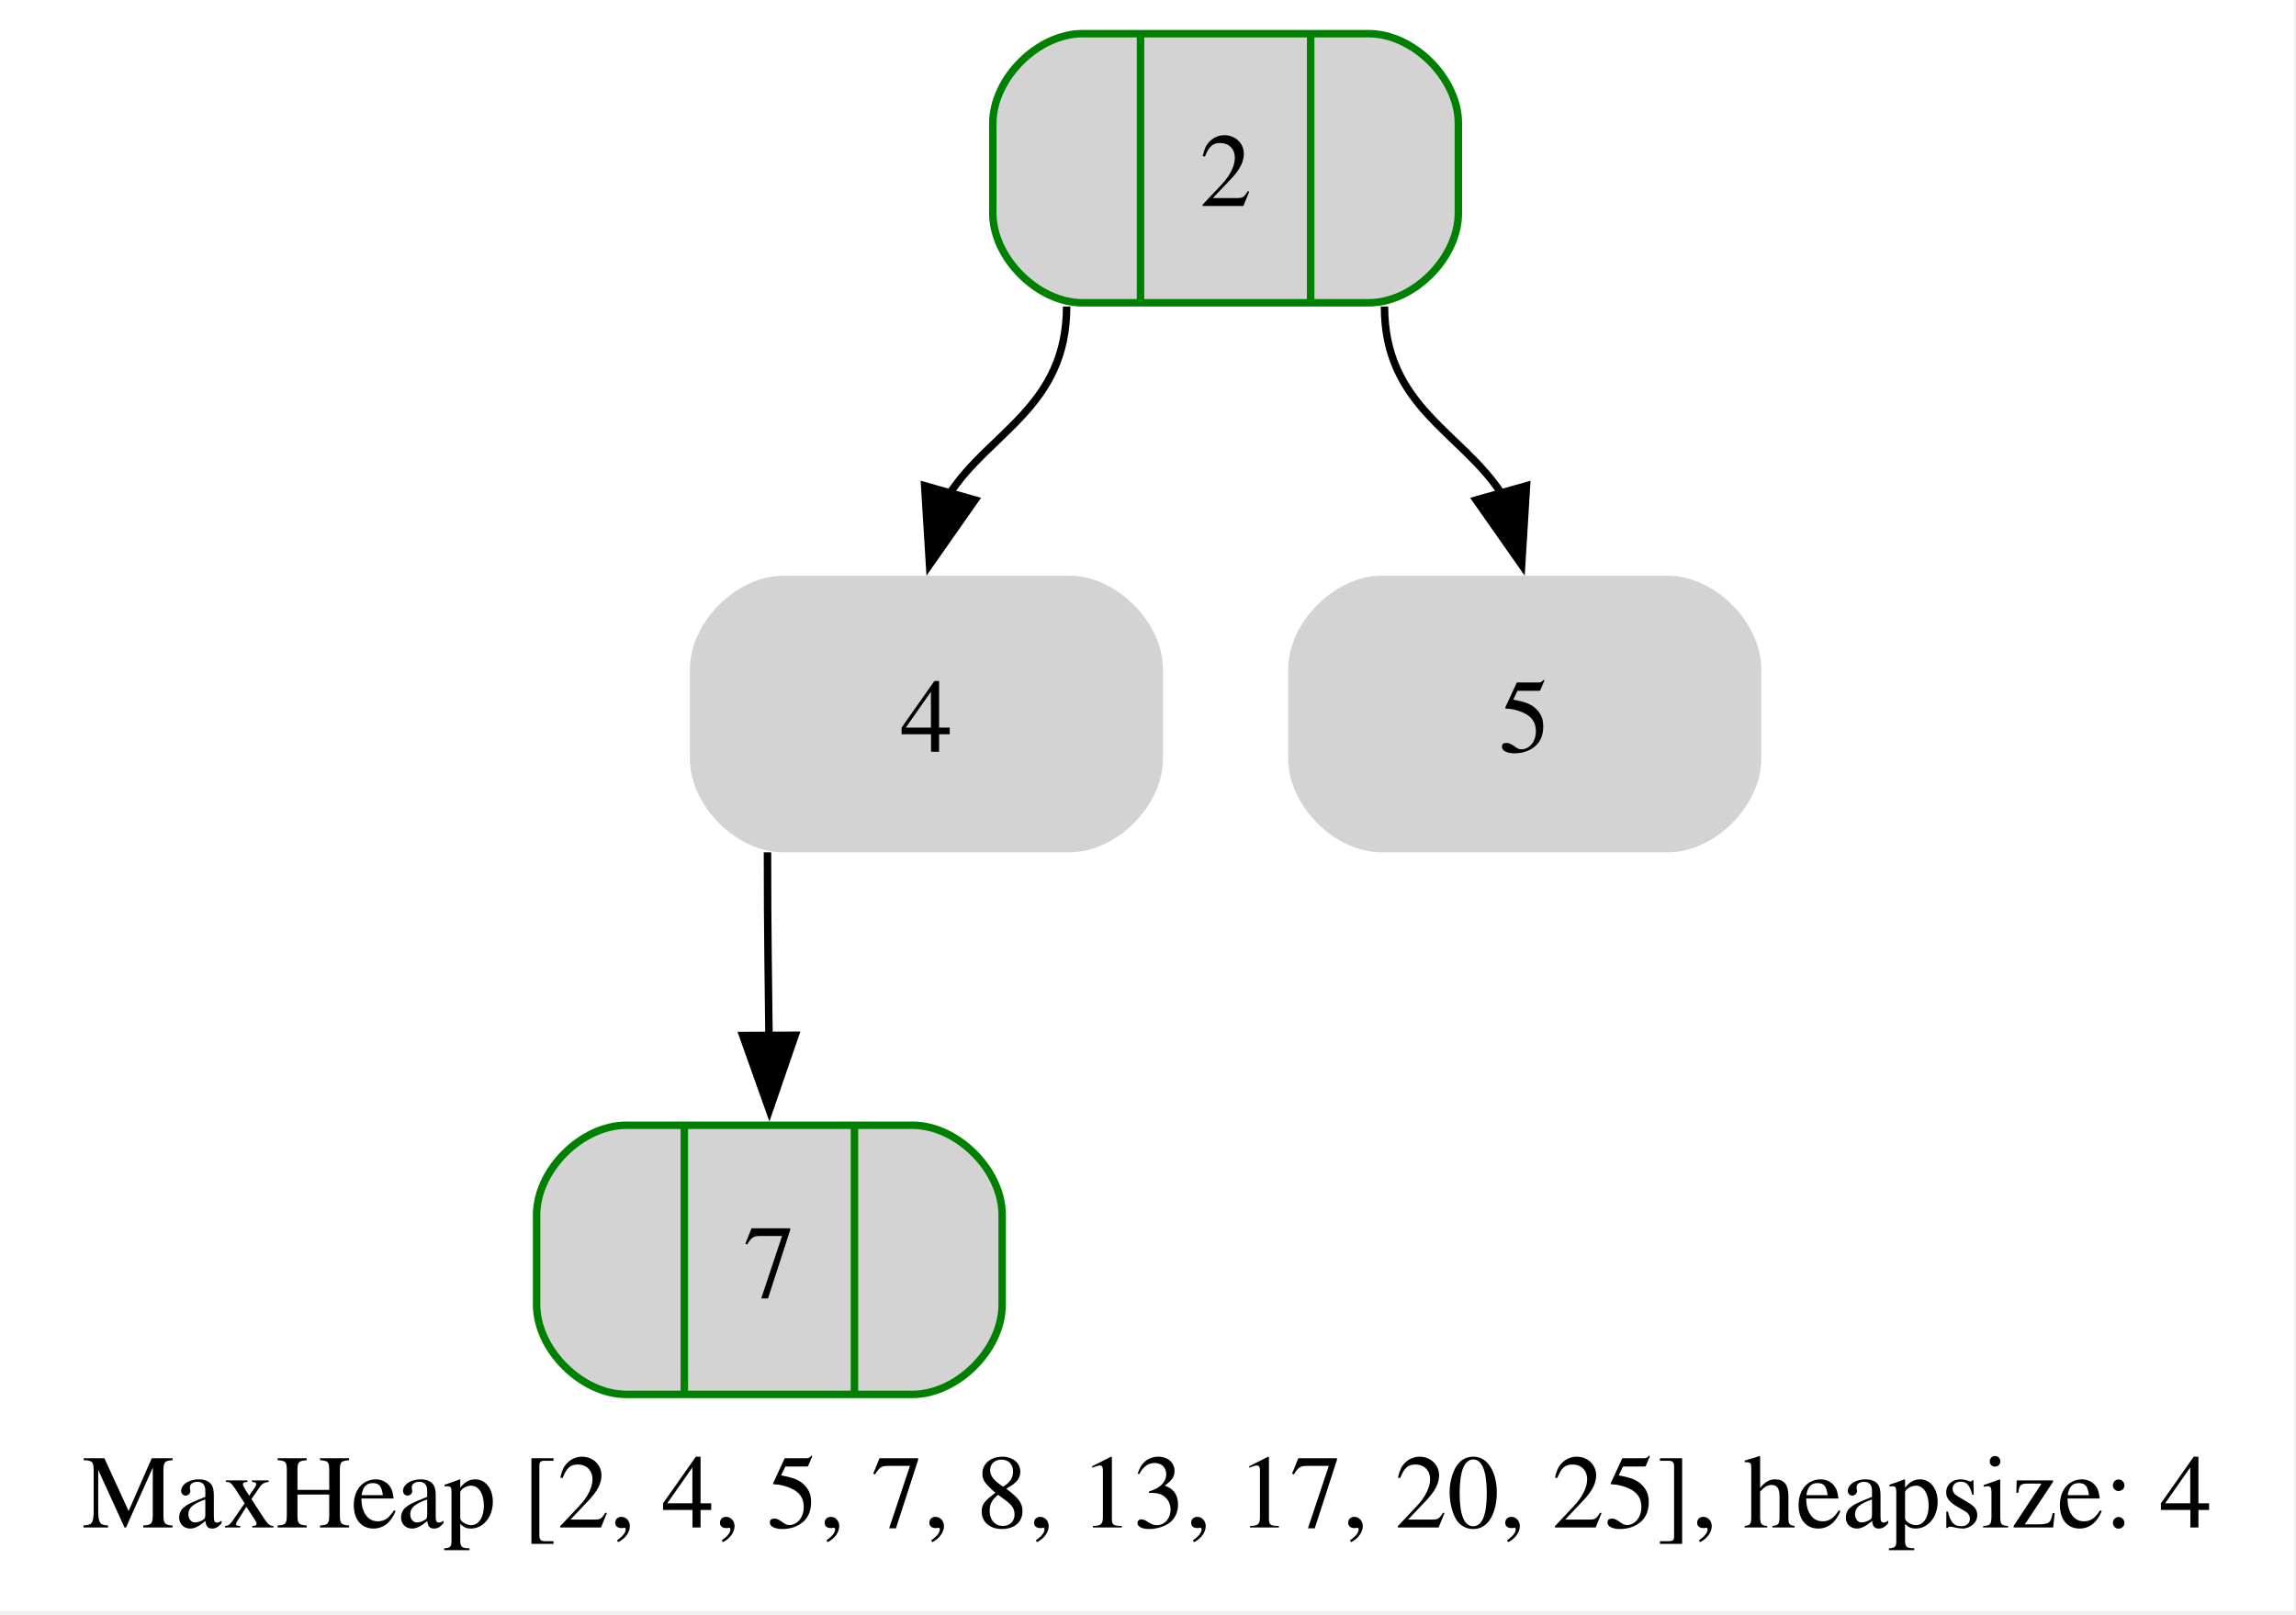
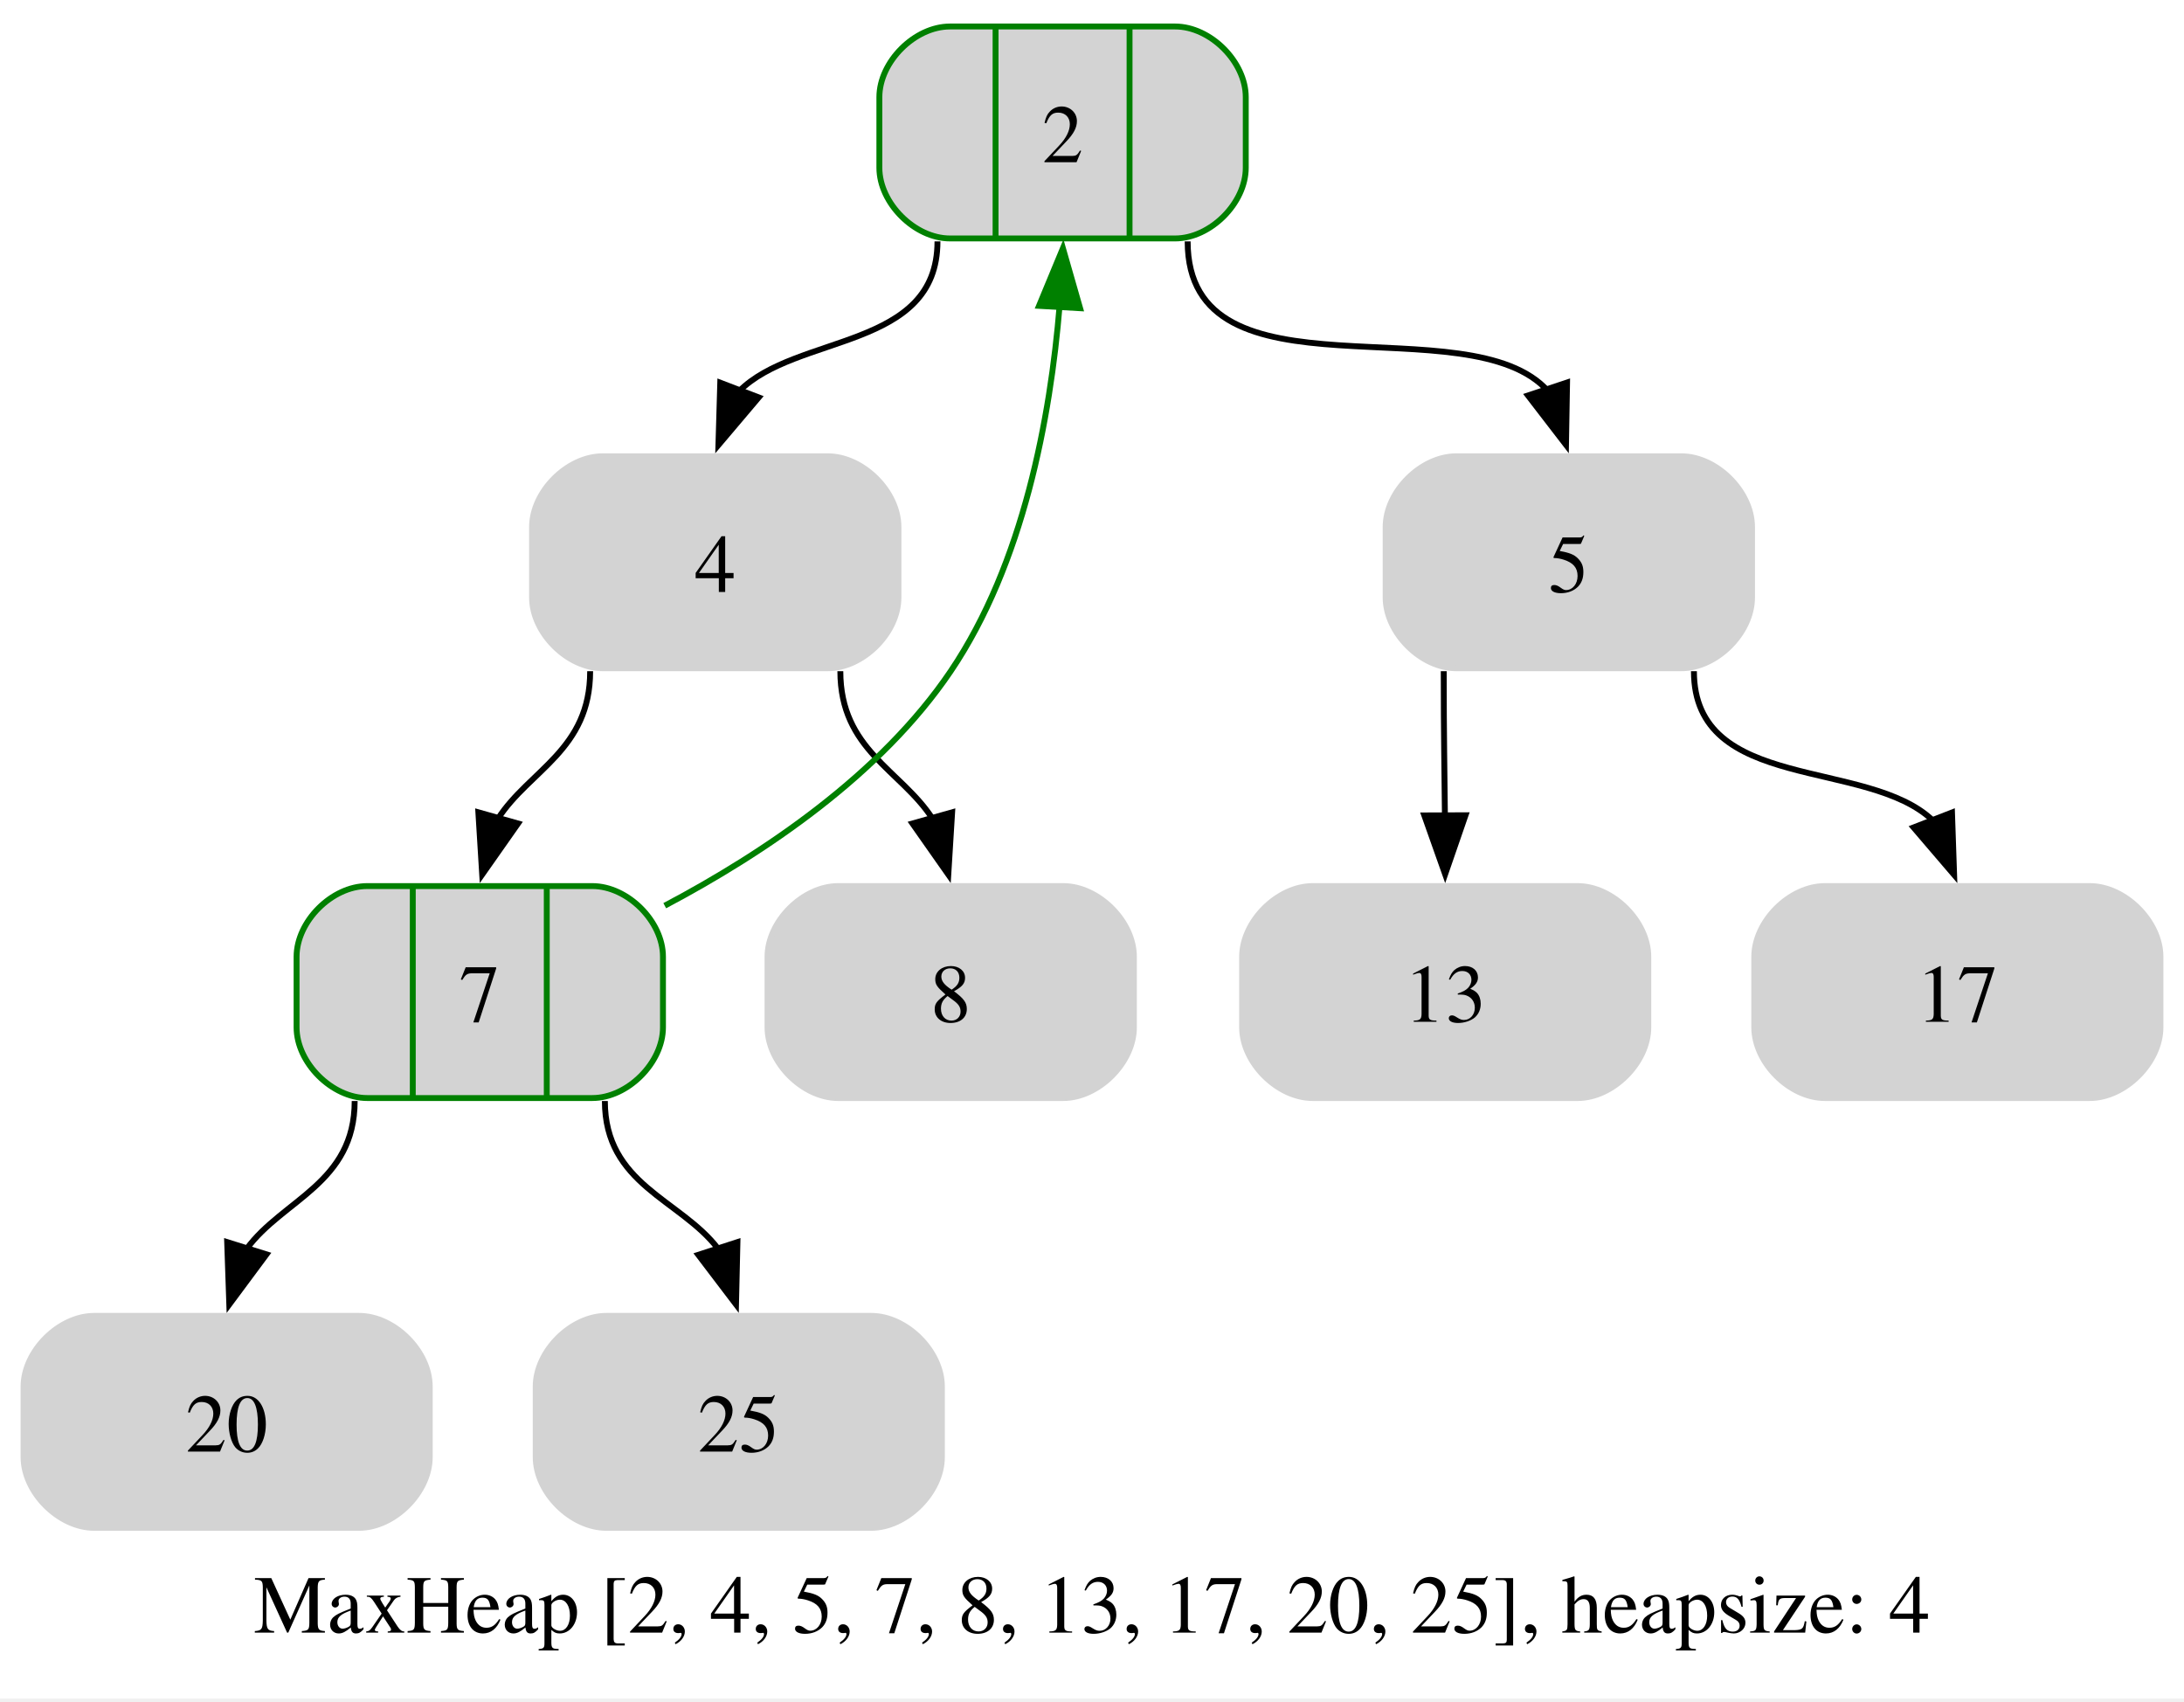
- <svg xmlns="http://www.w3.org/2000/svg" width="307pt" height="216pt" viewBox="0.00 0.00 307.00 216.00">
-   <g id="graph0" class="graph" transform="scale(1 1) rotate(0) translate(4 211.5)">
-     <polygon fill="white" stroke="none" points="-4,4 -4,-211.5 302.75,-211.5 302.75,4 -4,4" />
-     <text xml:space="preserve" text-anchor="middle" x="149.38" y="-7.2" font-family="Times,serif" font-size="14.00">MaxHeap [2, 4, 5, 7, 8, 13, 17, 20, 25], heapsize: 4</text>
+ <svg xmlns="http://www.w3.org/2000/svg" width="371pt" height="289pt" viewBox="0.00 0.00 371.00 289.00">
+   <g id="graph0" class="graph" transform="scale(1 1) rotate(0) translate(4 284.5)">
+     <polygon fill="white" stroke="none" points="-4,4 -4,-284.5 367,-284.5 367,4 -4,4" />
+     <text xml:space="preserve" text-anchor="middle" x="181.5" y="-7.2" font-family="Times,serif" font-size="14.00">MaxHeap [2, 4, 5, 7, 8, 13, 17, 20, 25], heapsize: 4</text>
    <g id="node1" class="node">
-       <path fill="lightgray" stroke="green" d="M140.75,-171C140.75,-171 179,-171 179,-171 185,-171 191,-177 191,-183 191,-183 191,-195 191,-195 191,-201 185,-207 179,-207 179,-207 140.75,-207 140.75,-207 134.75,-207 128.75,-201 128.75,-195 128.75,-195 128.75,-183 128.75,-183 128.75,-177 134.75,-171 140.75,-171" />
-       <text xml:space="preserve" text-anchor="middle" x="138.62" y="-183.95" font-family="Times,serif" font-size="14.00"> </text>
-       <polyline fill="none" stroke="green" points="148.5,-171 148.5,-207" />
-       <text xml:space="preserve" text-anchor="middle" x="159.88" y="-183.95" font-family="Times,serif" font-size="14.00">2</text>
-       <polyline fill="none" stroke="green" points="171.25,-171 171.25,-207" />
-       <text xml:space="preserve" text-anchor="middle" x="181.12" y="-183.95" font-family="Times,serif" font-size="14.00"> </text>
+       <path fill="lightgray" stroke="green" d="M157.38,-244C157.38,-244 195.62,-244 195.62,-244 201.62,-244 207.62,-250 207.62,-256 207.62,-256 207.62,-268 207.62,-268 207.62,-274 201.62,-280 195.62,-280 195.62,-280 157.38,-280 157.38,-280 151.38,-280 145.38,-274 145.38,-268 145.38,-268 145.38,-256 145.38,-256 145.38,-250 151.38,-244 157.38,-244" />
+       <text xml:space="preserve" text-anchor="middle" x="155.25" y="-256.95" font-family="Times,serif" font-size="14.00"> </text>
+       <polyline fill="none" stroke="green" points="165.12,-244 165.12,-280" />
+       <text xml:space="preserve" text-anchor="middle" x="176.5" y="-256.95" font-family="Times,serif" font-size="14.00">2</text>
+       <polyline fill="none" stroke="green" points="187.88,-244 187.88,-280" />
+       <text xml:space="preserve" text-anchor="middle" x="197.75" y="-256.95" font-family="Times,serif" font-size="14.00"> </text>
    </g>
    <g id="node2" class="node">
-       <path fill="lightgray" stroke="lightgray" d="M100.75,-98C100.75,-98 139,-98 139,-98 145,-98 151,-104 151,-110 151,-110 151,-122 151,-122 151,-128 145,-134 139,-134 139,-134 100.75,-134 100.75,-134 94.75,-134 88.75,-128 88.75,-122 88.75,-122 88.75,-110 88.75,-110 88.75,-104 94.75,-98 100.75,-98" />
-       <text xml:space="preserve" text-anchor="middle" x="98.62" y="-110.95" font-family="Times,serif" font-size="14.00"> </text>
-       <polyline fill="none" stroke="lightgray" points="108.5,-98 108.5,-134" />
-       <text xml:space="preserve" text-anchor="middle" x="119.88" y="-110.95" font-family="Times,serif" font-size="14.00">4</text>
-       <polyline fill="none" stroke="lightgray" points="131.25,-98 131.25,-134" />
-       <text xml:space="preserve" text-anchor="middle" x="141.12" y="-110.95" font-family="Times,serif" font-size="14.00"> </text>
+       <path fill="lightgray" stroke="lightgray" d="M98.38,-171C98.38,-171 136.62,-171 136.62,-171 142.62,-171 148.62,-177 148.62,-183 148.62,-183 148.62,-195 148.62,-195 148.62,-201 142.62,-207 136.62,-207 136.62,-207 98.38,-207 98.38,-207 92.38,-207 86.38,-201 86.38,-195 86.38,-195 86.38,-183 86.38,-183 86.38,-177 92.38,-171 98.38,-171" />
+       <text xml:space="preserve" text-anchor="middle" x="96.25" y="-183.95" font-family="Times,serif" font-size="14.00"> </text>
+       <polyline fill="none" stroke="lightgray" points="106.12,-171 106.12,-207" />
+       <text xml:space="preserve" text-anchor="middle" x="117.5" y="-183.95" font-family="Times,serif" font-size="14.00">4</text>
+       <polyline fill="none" stroke="lightgray" points="128.88,-171 128.88,-207" />
+       <text xml:space="preserve" text-anchor="middle" x="138.75" y="-183.95" font-family="Times,serif" font-size="14.00"> </text>
    </g>
    <g id="edge1" class="edge">
-       <path fill="none" stroke="black" d="M138.62,-170.5C138.62,-157.11 128.3,-153.7 122.97,-145.46" />
-       <polygon fill="black" stroke="black" points="126.37,-144.63 120.29,-135.96 119.64,-146.53 126.37,-144.63" />
+       <path fill="none" stroke="black" d="M155.25,-243.5C155.25,-225.03 131.28,-227.86 121.54,-218.04" />
+       <polygon fill="black" stroke="black" points="124.89,-217 118.04,-208.91 118.35,-219.5 124.89,-217" />
    </g>
    <g id="node3" class="node">
-       <path fill="lightgray" stroke="lightgray" d="M180.75,-98C180.75,-98 219,-98 219,-98 225,-98 231,-104 231,-110 231,-110 231,-122 231,-122 231,-128 225,-134 219,-134 219,-134 180.75,-134 180.75,-134 174.75,-134 168.75,-128 168.75,-122 168.75,-122 168.75,-110 168.75,-110 168.75,-104 174.75,-98 180.75,-98" />
-       <text xml:space="preserve" text-anchor="middle" x="178.62" y="-110.95" font-family="Times,serif" font-size="14.00"> </text>
-       <polyline fill="none" stroke="lightgray" points="188.5,-98 188.5,-134" />
-       <text xml:space="preserve" text-anchor="middle" x="199.88" y="-110.95" font-family="Times,serif" font-size="14.00">5</text>
-       <polyline fill="none" stroke="lightgray" points="211.25,-98 211.25,-134" />
-       <text xml:space="preserve" text-anchor="middle" x="221.12" y="-110.95" font-family="Times,serif" font-size="14.00"> </text>
+       <path fill="lightgray" stroke="lightgray" d="M243.38,-171C243.38,-171 281.62,-171 281.62,-171 287.62,-171 293.62,-177 293.62,-183 293.62,-183 293.62,-195 293.62,-195 293.62,-201 287.62,-207 281.62,-207 281.62,-207 243.38,-207 243.38,-207 237.38,-207 231.38,-201 231.38,-195 231.38,-195 231.38,-183 231.38,-183 231.38,-177 237.38,-171 243.38,-171" />
+       <text xml:space="preserve" text-anchor="middle" x="241.25" y="-183.95" font-family="Times,serif" font-size="14.00"> </text>
+       <polyline fill="none" stroke="lightgray" points="251.12,-171 251.12,-207" />
+       <text xml:space="preserve" text-anchor="middle" x="262.5" y="-183.95" font-family="Times,serif" font-size="14.00">5</text>
+       <polyline fill="none" stroke="lightgray" points="273.88,-171 273.88,-207" />
+       <text xml:space="preserve" text-anchor="middle" x="283.75" y="-183.95" font-family="Times,serif" font-size="14.00"> </text>
    </g>
    <g id="edge2" class="edge">
-       <path fill="none" stroke="black" d="M181.12,-170.5C181.12,-157.11 191.45,-153.7 196.78,-145.46" />
-       <polygon fill="black" stroke="black" points="200.11,-146.53 199.46,-135.96 193.38,-144.63 200.11,-146.53" />
+       <path fill="none" stroke="black" d="M197.75,-243.5C197.75,-215.2 245.57,-233.27 259.02,-218.02" />
+       <polygon fill="black" stroke="black" points="262.2,-219.53 262.02,-208.94 255.56,-217.33 262.2,-219.53" />
    </g>
    <g id="node4" class="node">
-       <path fill="lightgray" stroke="green" d="M79.75,-25C79.75,-25 118,-25 118,-25 124,-25 130,-31 130,-37 130,-37 130,-49 130,-49 130,-55 124,-61 118,-61 118,-61 79.75,-61 79.75,-61 73.75,-61 67.75,-55 67.75,-49 67.75,-49 67.75,-37 67.75,-37 67.75,-31 73.75,-25 79.75,-25" />
-       <text xml:space="preserve" text-anchor="middle" x="77.62" y="-37.95" font-family="Times,serif" font-size="14.00"> </text>
-       <polyline fill="none" stroke="green" points="87.5,-25 87.5,-61" />
-       <text xml:space="preserve" text-anchor="middle" x="98.88" y="-37.95" font-family="Times,serif" font-size="14.00">7</text>
-       <polyline fill="none" stroke="green" points="110.25,-25 110.25,-61" />
-       <text xml:space="preserve" text-anchor="middle" x="120.12" y="-37.95" font-family="Times,serif" font-size="14.00"> </text>
+       <path fill="lightgray" stroke="green" d="M58.38,-98C58.38,-98 96.62,-98 96.62,-98 102.62,-98 108.62,-104 108.62,-110 108.62,-110 108.62,-122 108.62,-122 108.62,-128 102.62,-134 96.62,-134 96.62,-134 58.38,-134 58.38,-134 52.38,-134 46.38,-128 46.38,-122 46.38,-122 46.38,-110 46.38,-110 46.38,-104 52.38,-98 58.38,-98" />
+       <text xml:space="preserve" text-anchor="middle" x="56.25" y="-110.95" font-family="Times,serif" font-size="14.00"> </text>
+       <polyline fill="none" stroke="green" points="66.12,-98 66.12,-134" />
+       <text xml:space="preserve" text-anchor="middle" x="77.5" y="-110.95" font-family="Times,serif" font-size="14.00">7</text>
+       <polyline fill="none" stroke="green" points="88.88,-98 88.88,-134" />
+       <text xml:space="preserve" text-anchor="middle" x="98.75" y="-110.95" font-family="Times,serif" font-size="14.00"> </text>
    </g>
    <g id="edge3" class="edge">
-       <path fill="none" stroke="black" d="M98.62,-97.5C98.62,-86.12 98.75,-80.82 98.82,-72.95" />
-       <polygon fill="black" stroke="black" points="102.32,-73.03 98.87,-63.01 95.32,-73 102.32,-73.03" />
+       <path fill="none" stroke="black" d="M96.25,-170.5C96.25,-157.11 85.92,-153.7 80.6,-145.46" />
+       <polygon fill="black" stroke="black" points="84,-144.63 77.91,-135.96 77.26,-146.53 84,-144.63" />
+     </g>
+     <g id="node5" class="node">
+       <path fill="lightgray" stroke="lightgray" d="M138.38,-98C138.38,-98 176.62,-98 176.62,-98 182.62,-98 188.62,-104 188.62,-110 188.62,-110 188.62,-122 188.62,-122 188.62,-128 182.62,-134 176.62,-134 176.62,-134 138.38,-134 138.38,-134 132.38,-134 126.38,-128 126.38,-122 126.38,-122 126.38,-110 126.38,-110 126.38,-104 132.38,-98 138.38,-98" />
+       <text xml:space="preserve" text-anchor="middle" x="136.25" y="-110.95" font-family="Times,serif" font-size="14.00"> </text>
+       <polyline fill="none" stroke="lightgray" points="146.12,-98 146.12,-134" />
+       <text xml:space="preserve" text-anchor="middle" x="157.5" y="-110.95" font-family="Times,serif" font-size="14.00">8</text>
+       <polyline fill="none" stroke="lightgray" points="168.88,-98 168.88,-134" />
+       <text xml:space="preserve" text-anchor="middle" x="178.75" y="-110.95" font-family="Times,serif" font-size="14.00"> </text>
+     </g>
+     <g id="edge4" class="edge">
+       <path fill="none" stroke="black" d="M138.75,-170.5C138.75,-157.11 149.08,-153.7 154.4,-145.46" />
+       <polygon fill="black" stroke="black" points="157.74,-146.53 157.09,-135.96 151,-144.63 157.74,-146.53" />
+     </g>
+     <g id="node6" class="node">
+       <path fill="lightgray" stroke="lightgray" d="M219,-98C219,-98 264,-98 264,-98 270,-98 276,-104 276,-110 276,-110 276,-122 276,-122 276,-128 270,-134 264,-134 264,-134 219,-134 219,-134 213,-134 207,-128 207,-122 207,-122 207,-110 207,-110 207,-104 213,-98 219,-98" />
+       <text xml:space="preserve" text-anchor="middle" x="216.88" y="-110.95" font-family="Times,serif" font-size="14.00"> </text>
+       <polyline fill="none" stroke="lightgray" points="226.75,-98 226.75,-134" />
+       <text xml:space="preserve" text-anchor="middle" x="241.5" y="-110.95" font-family="Times,serif" font-size="14.00">13</text>
+       <polyline fill="none" stroke="lightgray" points="256.25,-98 256.25,-134" />
+       <text xml:space="preserve" text-anchor="middle" x="266.12" y="-110.95" font-family="Times,serif" font-size="14.00"> </text>
+     </g>
+     <g id="edge5" class="edge">
+       <path fill="none" stroke="black" d="M241.25,-170.5C241.25,-159.12 241.38,-153.82 241.45,-145.95" />
+       <polygon fill="black" stroke="black" points="244.95,-146.03 241.49,-136.01 237.95,-146 244.95,-146.03" />
+     </g>
+     <g id="node7" class="node">
+       <path fill="lightgray" stroke="lightgray" d="M306,-98C306,-98 351,-98 351,-98 357,-98 363,-104 363,-110 363,-110 363,-122 363,-122 363,-128 357,-134 351,-134 351,-134 306,-134 306,-134 300,-134 294,-128 294,-122 294,-122 294,-110 294,-110 294,-104 300,-98 306,-98" />
+       <text xml:space="preserve" text-anchor="middle" x="303.88" y="-110.95" font-family="Times,serif" font-size="14.00"> </text>
+       <polyline fill="none" stroke="lightgray" points="313.75,-98 313.75,-134" />
+       <text xml:space="preserve" text-anchor="middle" x="328.5" y="-110.95" font-family="Times,serif" font-size="14.00">17</text>
+       <polyline fill="none" stroke="lightgray" points="343.25,-98 343.25,-134" />
+       <text xml:space="preserve" text-anchor="middle" x="353.12" y="-110.95" font-family="Times,serif" font-size="14.00"> </text>
+     </g>
+     <g id="edge6" class="edge">
+       <path fill="none" stroke="black" d="M283.75,-170.5C283.75,-149.76 313.29,-155.81 324.37,-145.11" />
+       <polygon fill="black" stroke="black" points="327.59,-146.5 327.95,-135.91 321.06,-143.96 327.59,-146.5" />
+     </g>
+     <g id="edge9" class="edge">
+       <path fill="none" stroke="green" d="M108.92,-130.67C125.84,-139.61 145.62,-152.92 157.5,-170.5 169.87,-188.81 174.43,-213.59 176,-232.6" />
+       <polygon fill="green" stroke="green" points="172.5,-232.55 176.56,-242.34 179.48,-232.15 172.5,-232.55" />
+     </g>
+     <g id="node8" class="node">
+       <path fill="lightgray" stroke="lightgray" d="M12,-25C12,-25 57,-25 57,-25 63,-25 69,-31 69,-37 69,-37 69,-49 69,-49 69,-55 63,-61 57,-61 57,-61 12,-61 12,-61 6,-61 0,-55 0,-49 0,-49 0,-37 0,-37 0,-31 6,-25 12,-25" />
+       <text xml:space="preserve" text-anchor="middle" x="9.88" y="-37.95" font-family="Times,serif" font-size="14.00"> </text>
+       <polyline fill="none" stroke="lightgray" points="19.75,-25 19.75,-61" />
+       <text xml:space="preserve" text-anchor="middle" x="34.5" y="-37.95" font-family="Times,serif" font-size="14.00">20</text>
+       <polyline fill="none" stroke="lightgray" points="49.25,-25 49.25,-61" />
+       <text xml:space="preserve" text-anchor="middle" x="59.12" y="-37.95" font-family="Times,serif" font-size="14.00"> </text>
+     </g>
+     <g id="edge7" class="edge">
+       <path fill="none" stroke="black" d="M56.25,-97.5C56.25,-83.48 44.02,-80.76 37.9,-72.38" />
+       <polygon fill="black" stroke="black" points="41.27,-71.45 34.95,-62.94 34.59,-73.53 41.27,-71.45" />
+     </g>
+     <g id="node9" class="node">
+       <path fill="lightgray" stroke="lightgray" d="M99,-25C99,-25 144,-25 144,-25 150,-25 156,-31 156,-37 156,-37 156,-49 156,-49 156,-55 150,-61 144,-61 144,-61 99,-61 99,-61 93,-61 87,-55 87,-49 87,-49 87,-37 87,-37 87,-31 93,-25 99,-25" />
+       <text xml:space="preserve" text-anchor="middle" x="96.88" y="-37.95" font-family="Times,serif" font-size="14.00"> </text>
+       <polyline fill="none" stroke="lightgray" points="106.75,-25 106.75,-61" />
+       <text xml:space="preserve" text-anchor="middle" x="121.5" y="-37.95" font-family="Times,serif" font-size="14.00">25</text>
+       <polyline fill="none" stroke="lightgray" points="136.25,-25 136.25,-61" />
+       <text xml:space="preserve" text-anchor="middle" x="146.12" y="-37.95" font-family="Times,serif" font-size="14.00"> </text>
+     </g>
+     <g id="edge8" class="edge">
+       <path fill="none" stroke="black" d="M98.75,-97.5C98.75,-83.3 111.55,-80.8 117.95,-72.45" />
+       <polygon fill="black" stroke="black" points="121.27,-73.53 121.03,-62.94 114.62,-71.37 121.27,-73.53" />
    </g>
  </g>
</svg>
